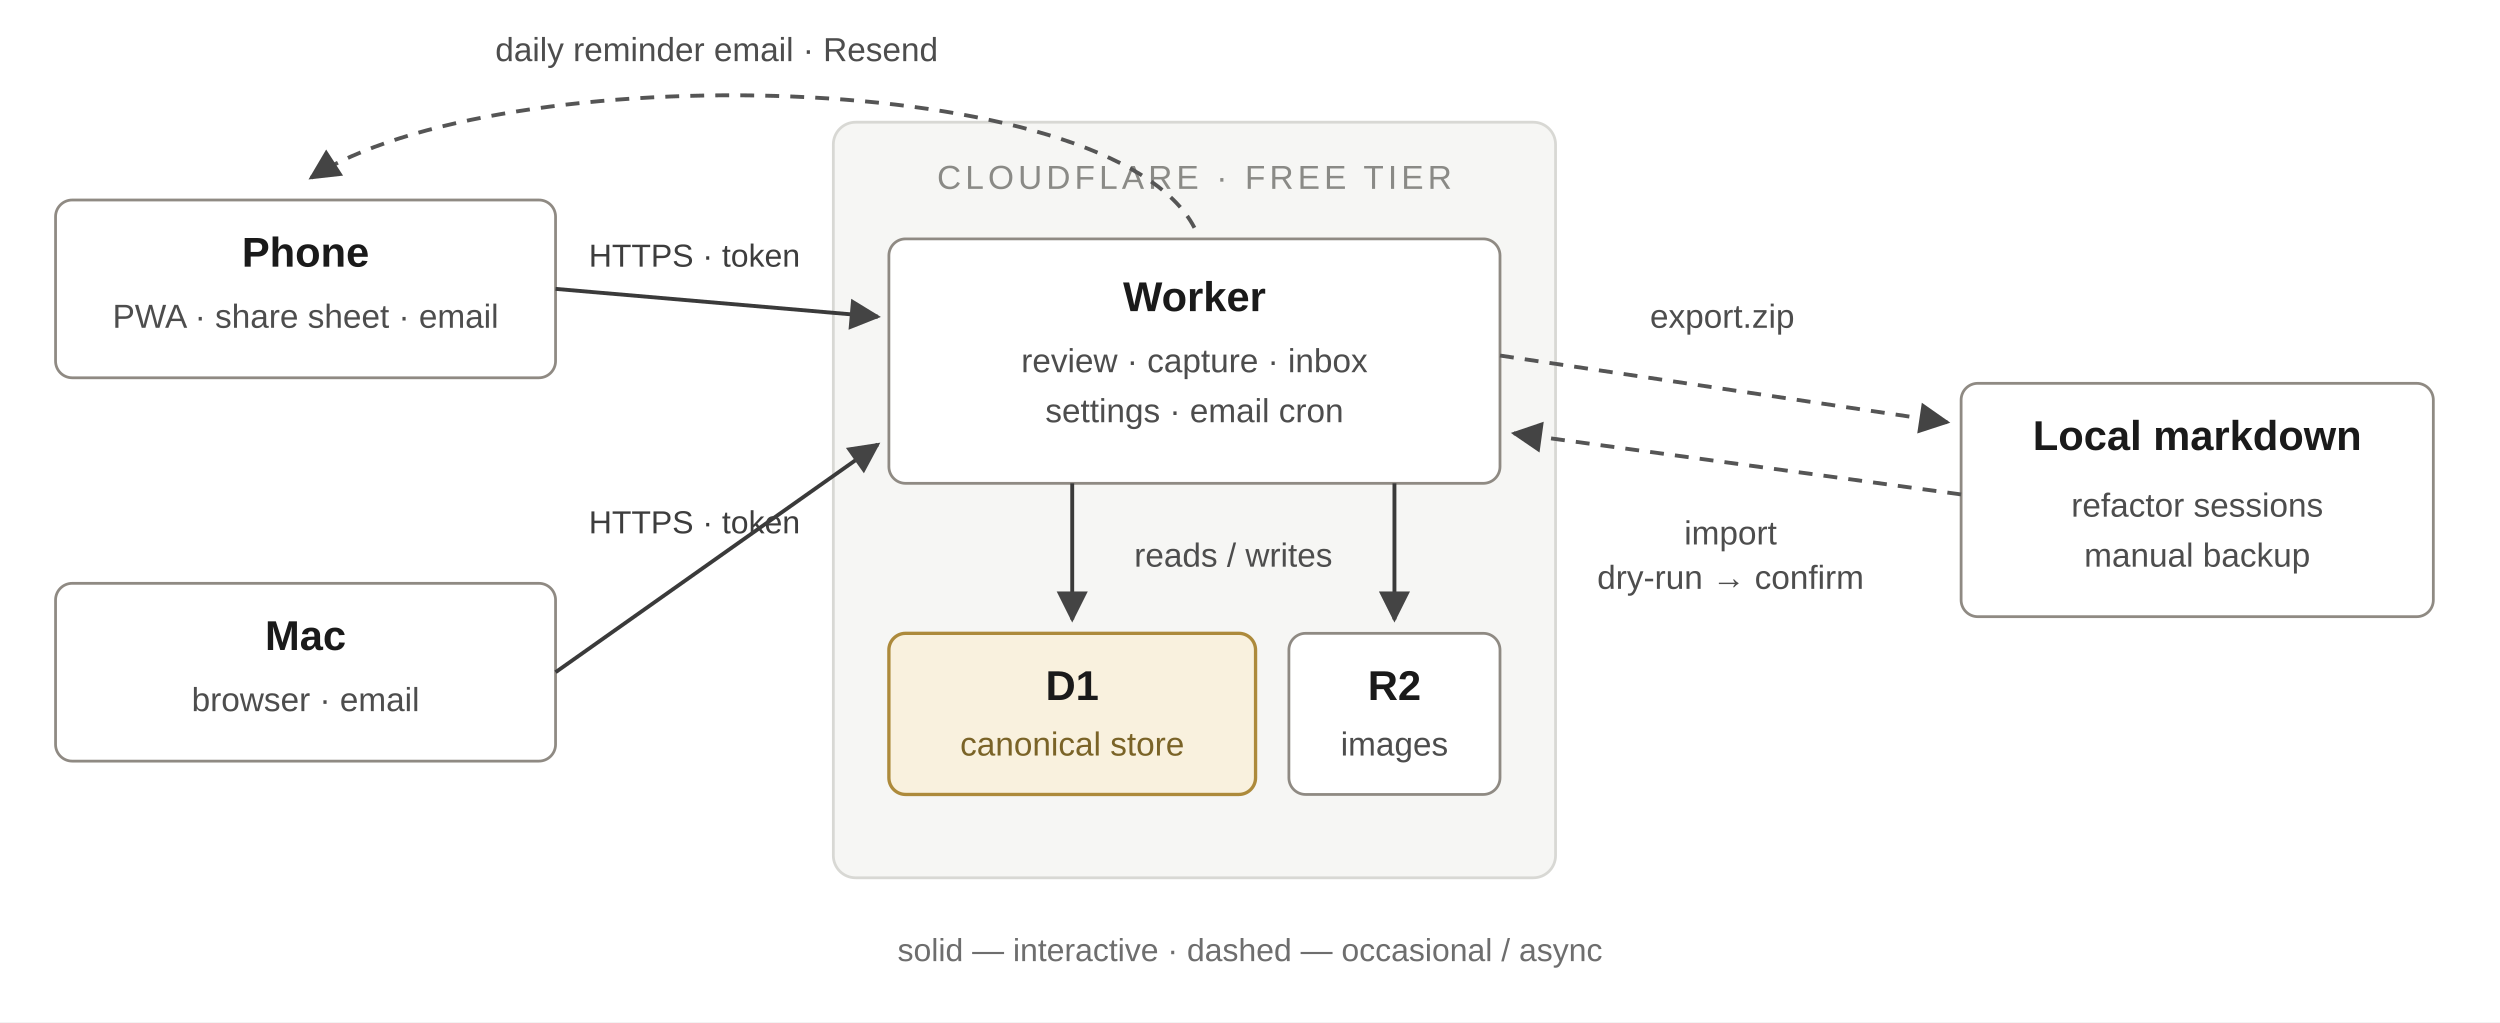
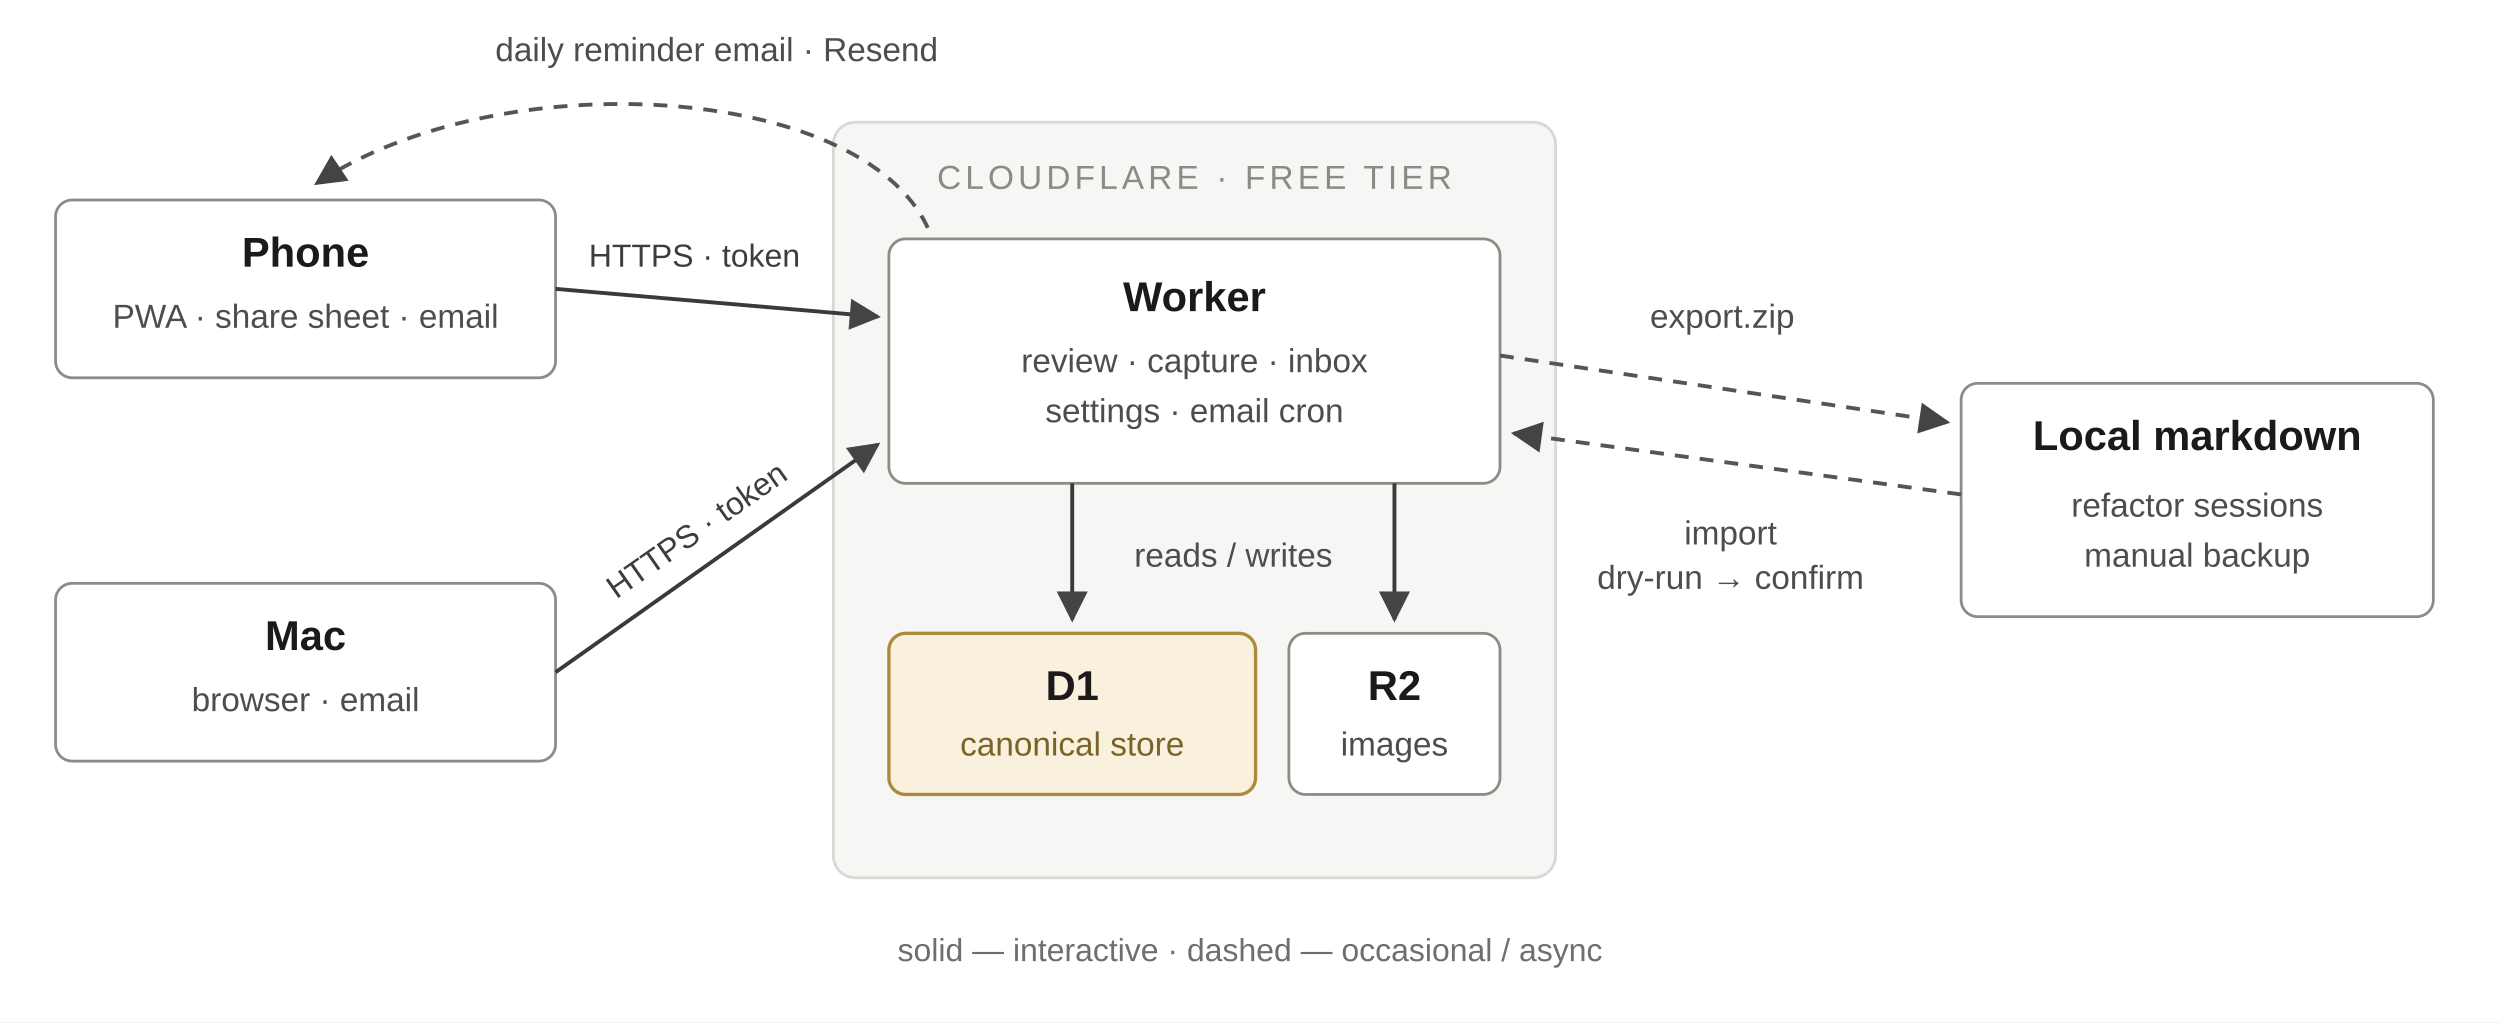
<svg xmlns="http://www.w3.org/2000/svg" width="900" height="368" viewBox="0 0 900 368" role="img" aria-label="One Cloudflare Worker backed by D1 and R2 serves phone and Mac; occasional export and import to local markdown; a daily reminder email starts the review loop" font-family="'Helvetica Neue', Arial, sans-serif">
  <defs>
    <marker id="arr" viewBox="0 0 10 10" refX="9" refY="5" markerWidth="8" markerHeight="8" orient="auto-start-reverse">
      <path d="M0,0 L10,5 L0,10 z" fill="#444444" />
    </marker>
  </defs>
  <rect x="0" y="0" width="900" height="368" fill="#ffffff" />
  <rect x="300" y="44" width="260" height="272" rx="8" fill="#f6f6f4" stroke="#d8d8d4" />
  <text x="430" y="68" text-anchor="middle" font-size="12" letter-spacing="1.5" fill="#8a8a86">CLOUDFLARE · FREE TIER</text>
  <rect x="320" y="86" width="220" height="88" rx="6" fill="#ffffff" stroke="#8f8a83" />
  <text x="430" y="112" text-anchor="middle" font-size="15" font-weight="600" fill="#1a1a1a">Worker</text>
  <text x="430" y="134" text-anchor="middle" font-size="12" fill="#4d4d4d">review · capture · inbox</text>
  <text x="430" y="152" text-anchor="middle" font-size="12" fill="#4d4d4d">settings · email cron</text>
  <rect x="320" y="228" width="132" height="58" rx="6" fill="#f9f1de" stroke="#ad8a3b" stroke-width="1.2" />
  <text x="386" y="252" text-anchor="middle" font-size="15" font-weight="600" fill="#1a1a1a">D1</text>
  <text x="386" y="272" text-anchor="middle" font-size="12" fill="#7a6327">canonical store</text>
  <rect x="464" y="228" width="76" height="58" rx="6" fill="#ffffff" stroke="#8f8a83" />
  <text x="502" y="252" text-anchor="middle" font-size="15" font-weight="600" fill="#1a1a1a">R2</text>
  <text x="502" y="272" text-anchor="middle" font-size="12" fill="#4d4d4d">images</text>
  <line x1="386" y1="174" x2="386" y2="223" stroke="#3a3a3a" stroke-width="1.4" marker-end="url(#arr)" />
  <line x1="502" y1="174" x2="502" y2="223" stroke="#3a3a3a" stroke-width="1.4" marker-end="url(#arr)" />
  <text x="444" y="204" text-anchor="middle" font-size="12" fill="#4d4d4d">reads / writes</text>
  <rect x="20" y="72" width="180" height="64" rx="6" fill="#ffffff" stroke="#8f8a83" />
  <text x="110" y="96" text-anchor="middle" font-size="15" font-weight="600" fill="#1a1a1a">Phone</text>
  <text x="110" y="118" text-anchor="middle" font-size="12" fill="#4d4d4d">PWA · share sheet · email</text>
  <rect x="20" y="210" width="180" height="64" rx="6" fill="#ffffff" stroke="#8f8a83" />
  <text x="110" y="234" text-anchor="middle" font-size="15" font-weight="600" fill="#1a1a1a">Mac</text>
  <text x="110" y="256" text-anchor="middle" font-size="12" fill="#4d4d4d">browser · email</text>
  <line x1="200" y1="104" x2="316" y2="114" stroke="#3a3a3a" stroke-width="1.4" marker-end="url(#arr)" />
  <text x="250" y="96" text-anchor="middle" font-size="11.5" fill="#3d3d3d">HTTPS · token</text>
  <line x1="200" y1="242" x2="316" y2="160" stroke="#3a3a3a" stroke-width="1.4" marker-end="url(#arr)" />
-   <text x="250" y="192" text-anchor="middle" font-size="11.5" fill="#3d3d3d">HTTPS · token</text>
-   <path d="M 430,82 C 400,24 180,20 112,64" fill="none" stroke="#555555" stroke-width="1.4" stroke-dasharray="5 4" marker-end="url(#arr)" />
+   <text x="253" y="194" text-anchor="middle" font-size="11.5" fill="#3d3d3d" transform="rotate(-35 253 194)">HTTPS · token</text>
+   <path d="M 334,82 C 310,30 180,22 114,66" fill="none" stroke="#555555" stroke-width="1.4" stroke-dasharray="5 4" marker-end="url(#arr)" />
  <text x="258" y="22" text-anchor="middle" font-size="12" fill="#4d4d4d">daily reminder email · Resend</text>
  <rect x="706" y="138" width="170" height="84" rx="6" fill="#ffffff" stroke="#8f8a83" />
  <text x="791" y="162" text-anchor="middle" font-size="15" font-weight="600" fill="#1a1a1a">Local markdown</text>
  <text x="791" y="186" text-anchor="middle" font-size="12" fill="#4d4d4d">refactor sessions</text>
  <text x="791" y="204" text-anchor="middle" font-size="12" fill="#4d4d4d">manual backup</text>
  <line x1="540" y1="128" x2="701" y2="152" stroke="#555555" stroke-width="1.4" stroke-dasharray="5 4" marker-end="url(#arr)" />
  <text x="620" y="118" text-anchor="middle" font-size="12" fill="#4d4d4d">export.zip</text>
  <line x1="706" y1="178" x2="545" y2="156" stroke="#555555" stroke-width="1.4" stroke-dasharray="5 4" marker-end="url(#arr)" />
  <text x="623" y="196" text-anchor="middle" font-size="12" fill="#4d4d4d">import</text>
  <text x="623" y="212" text-anchor="middle" font-size="12" fill="#4d4d4d">dry-run → confirm</text>
  <text x="450" y="346" text-anchor="middle" font-size="11.5" fill="#6e6e6e">solid — interactive · dashed — occasional / async</text>
</svg>
